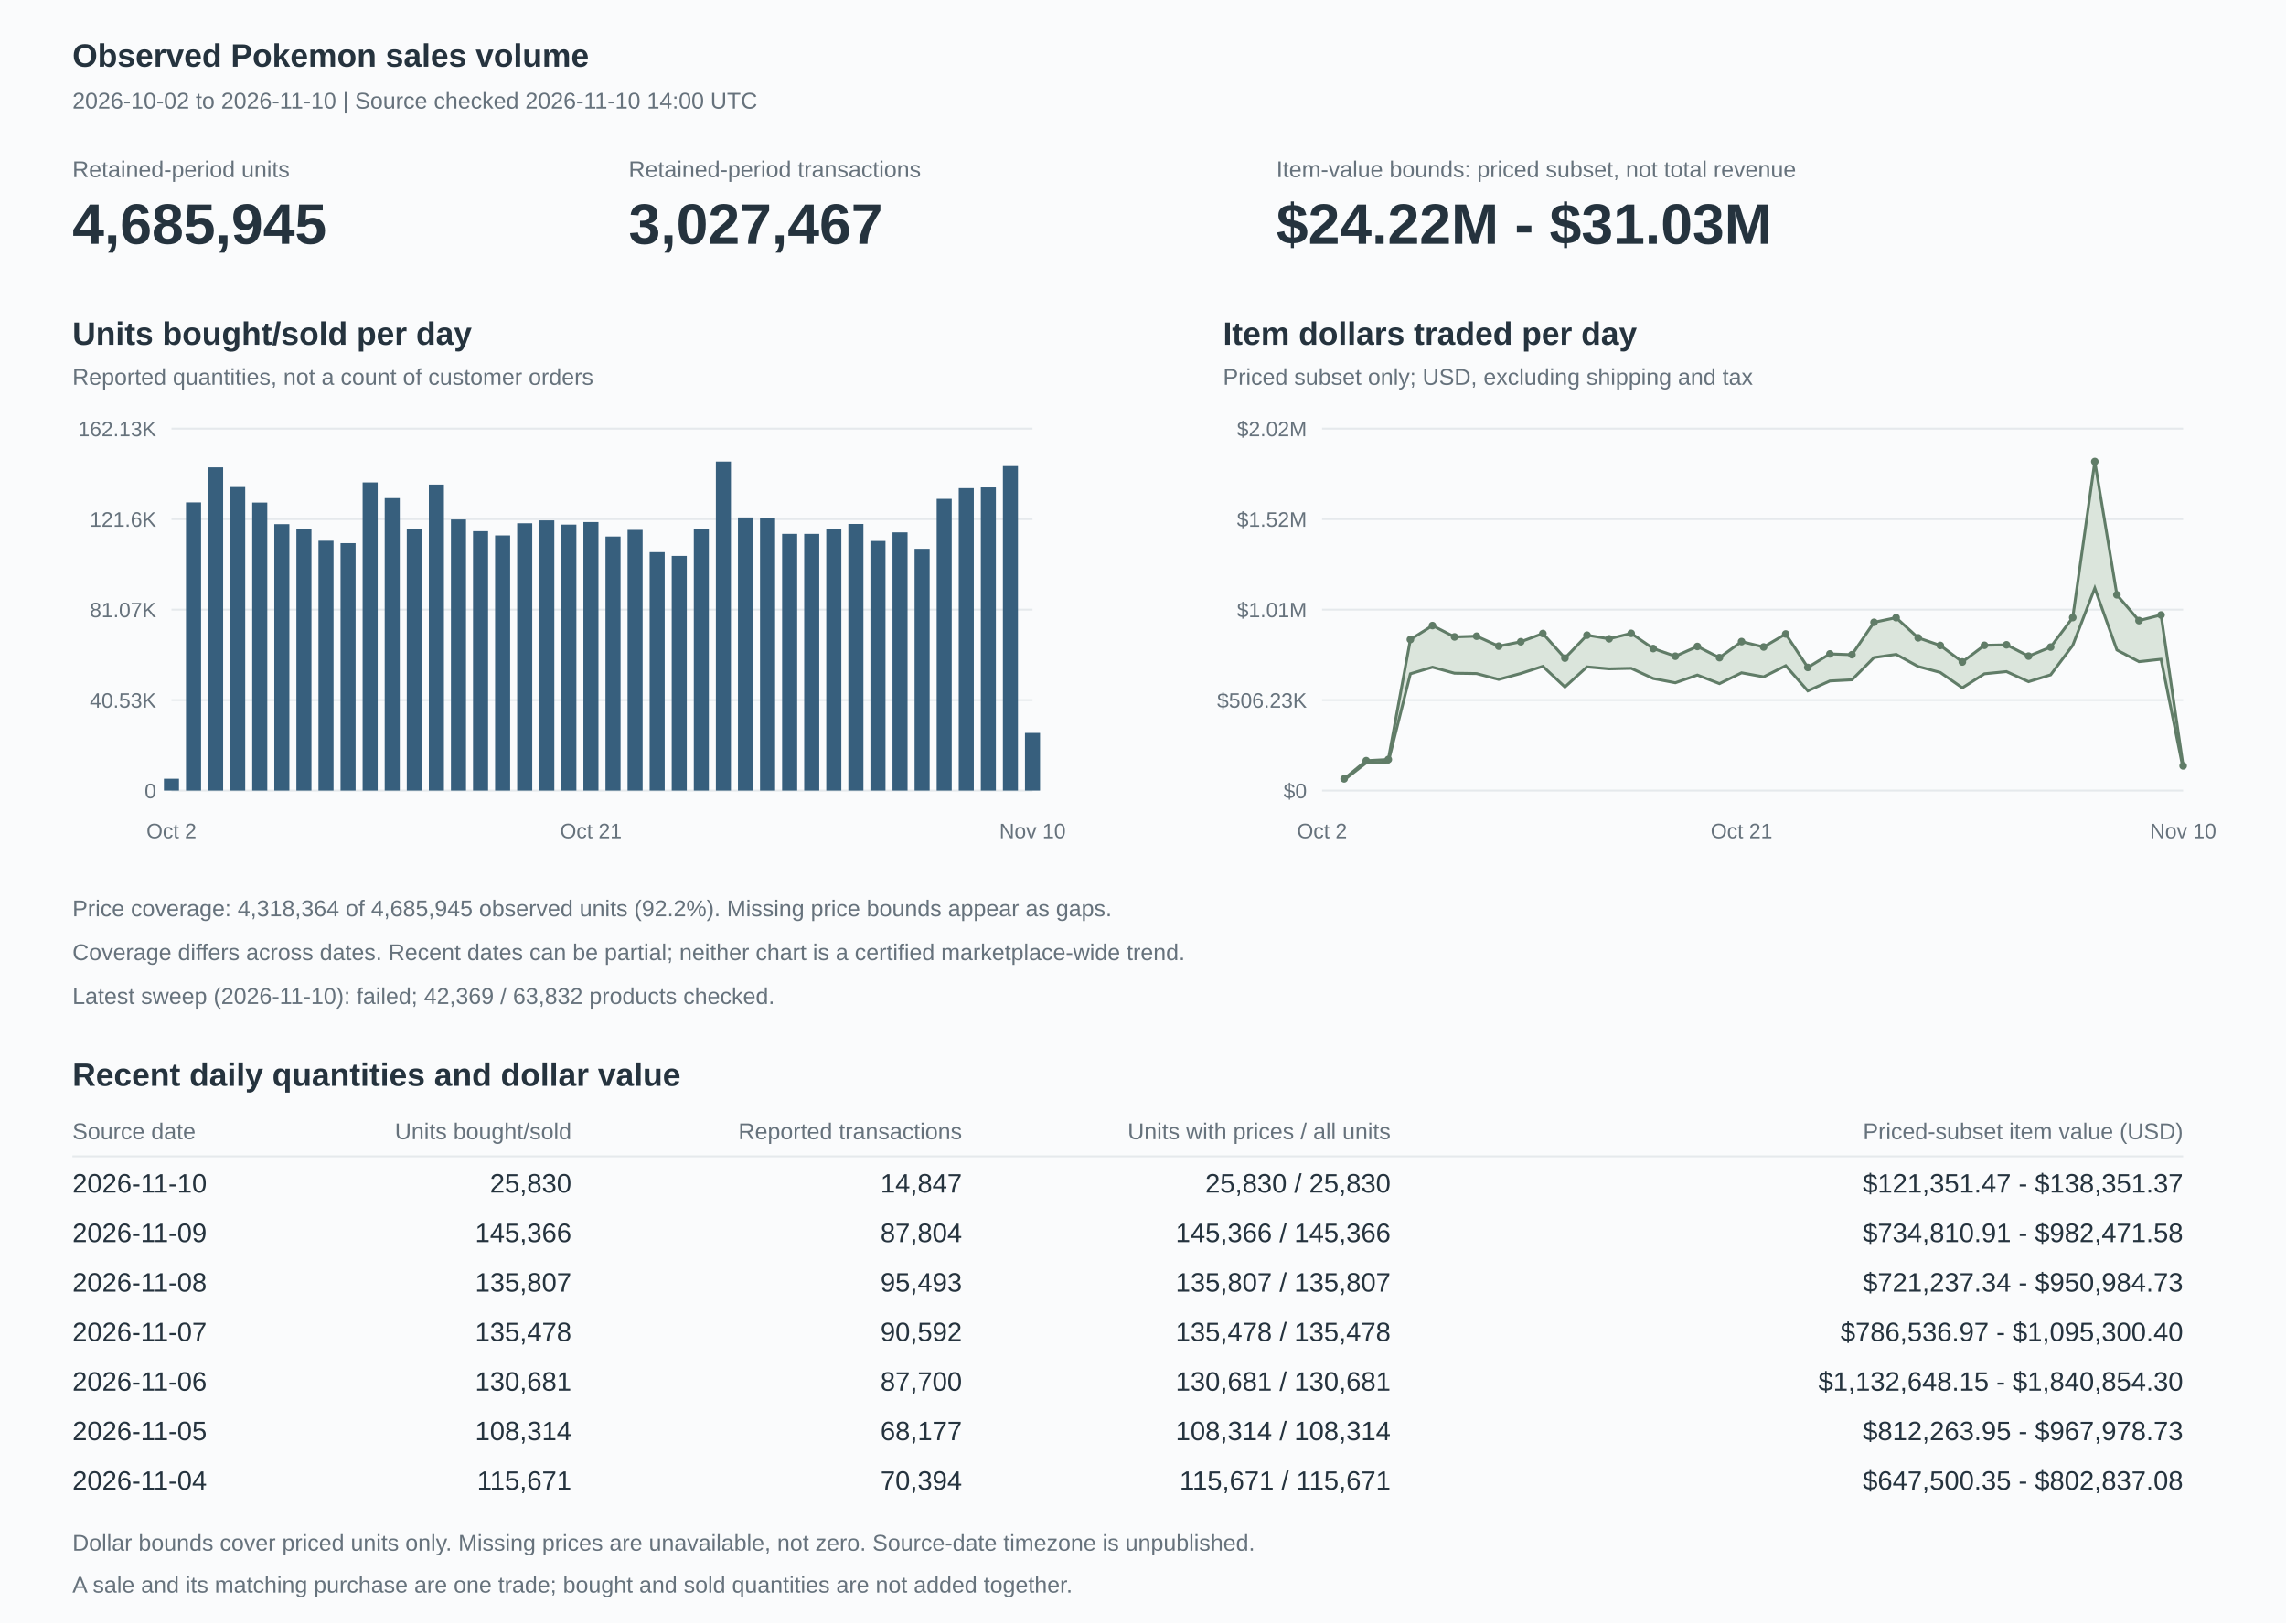
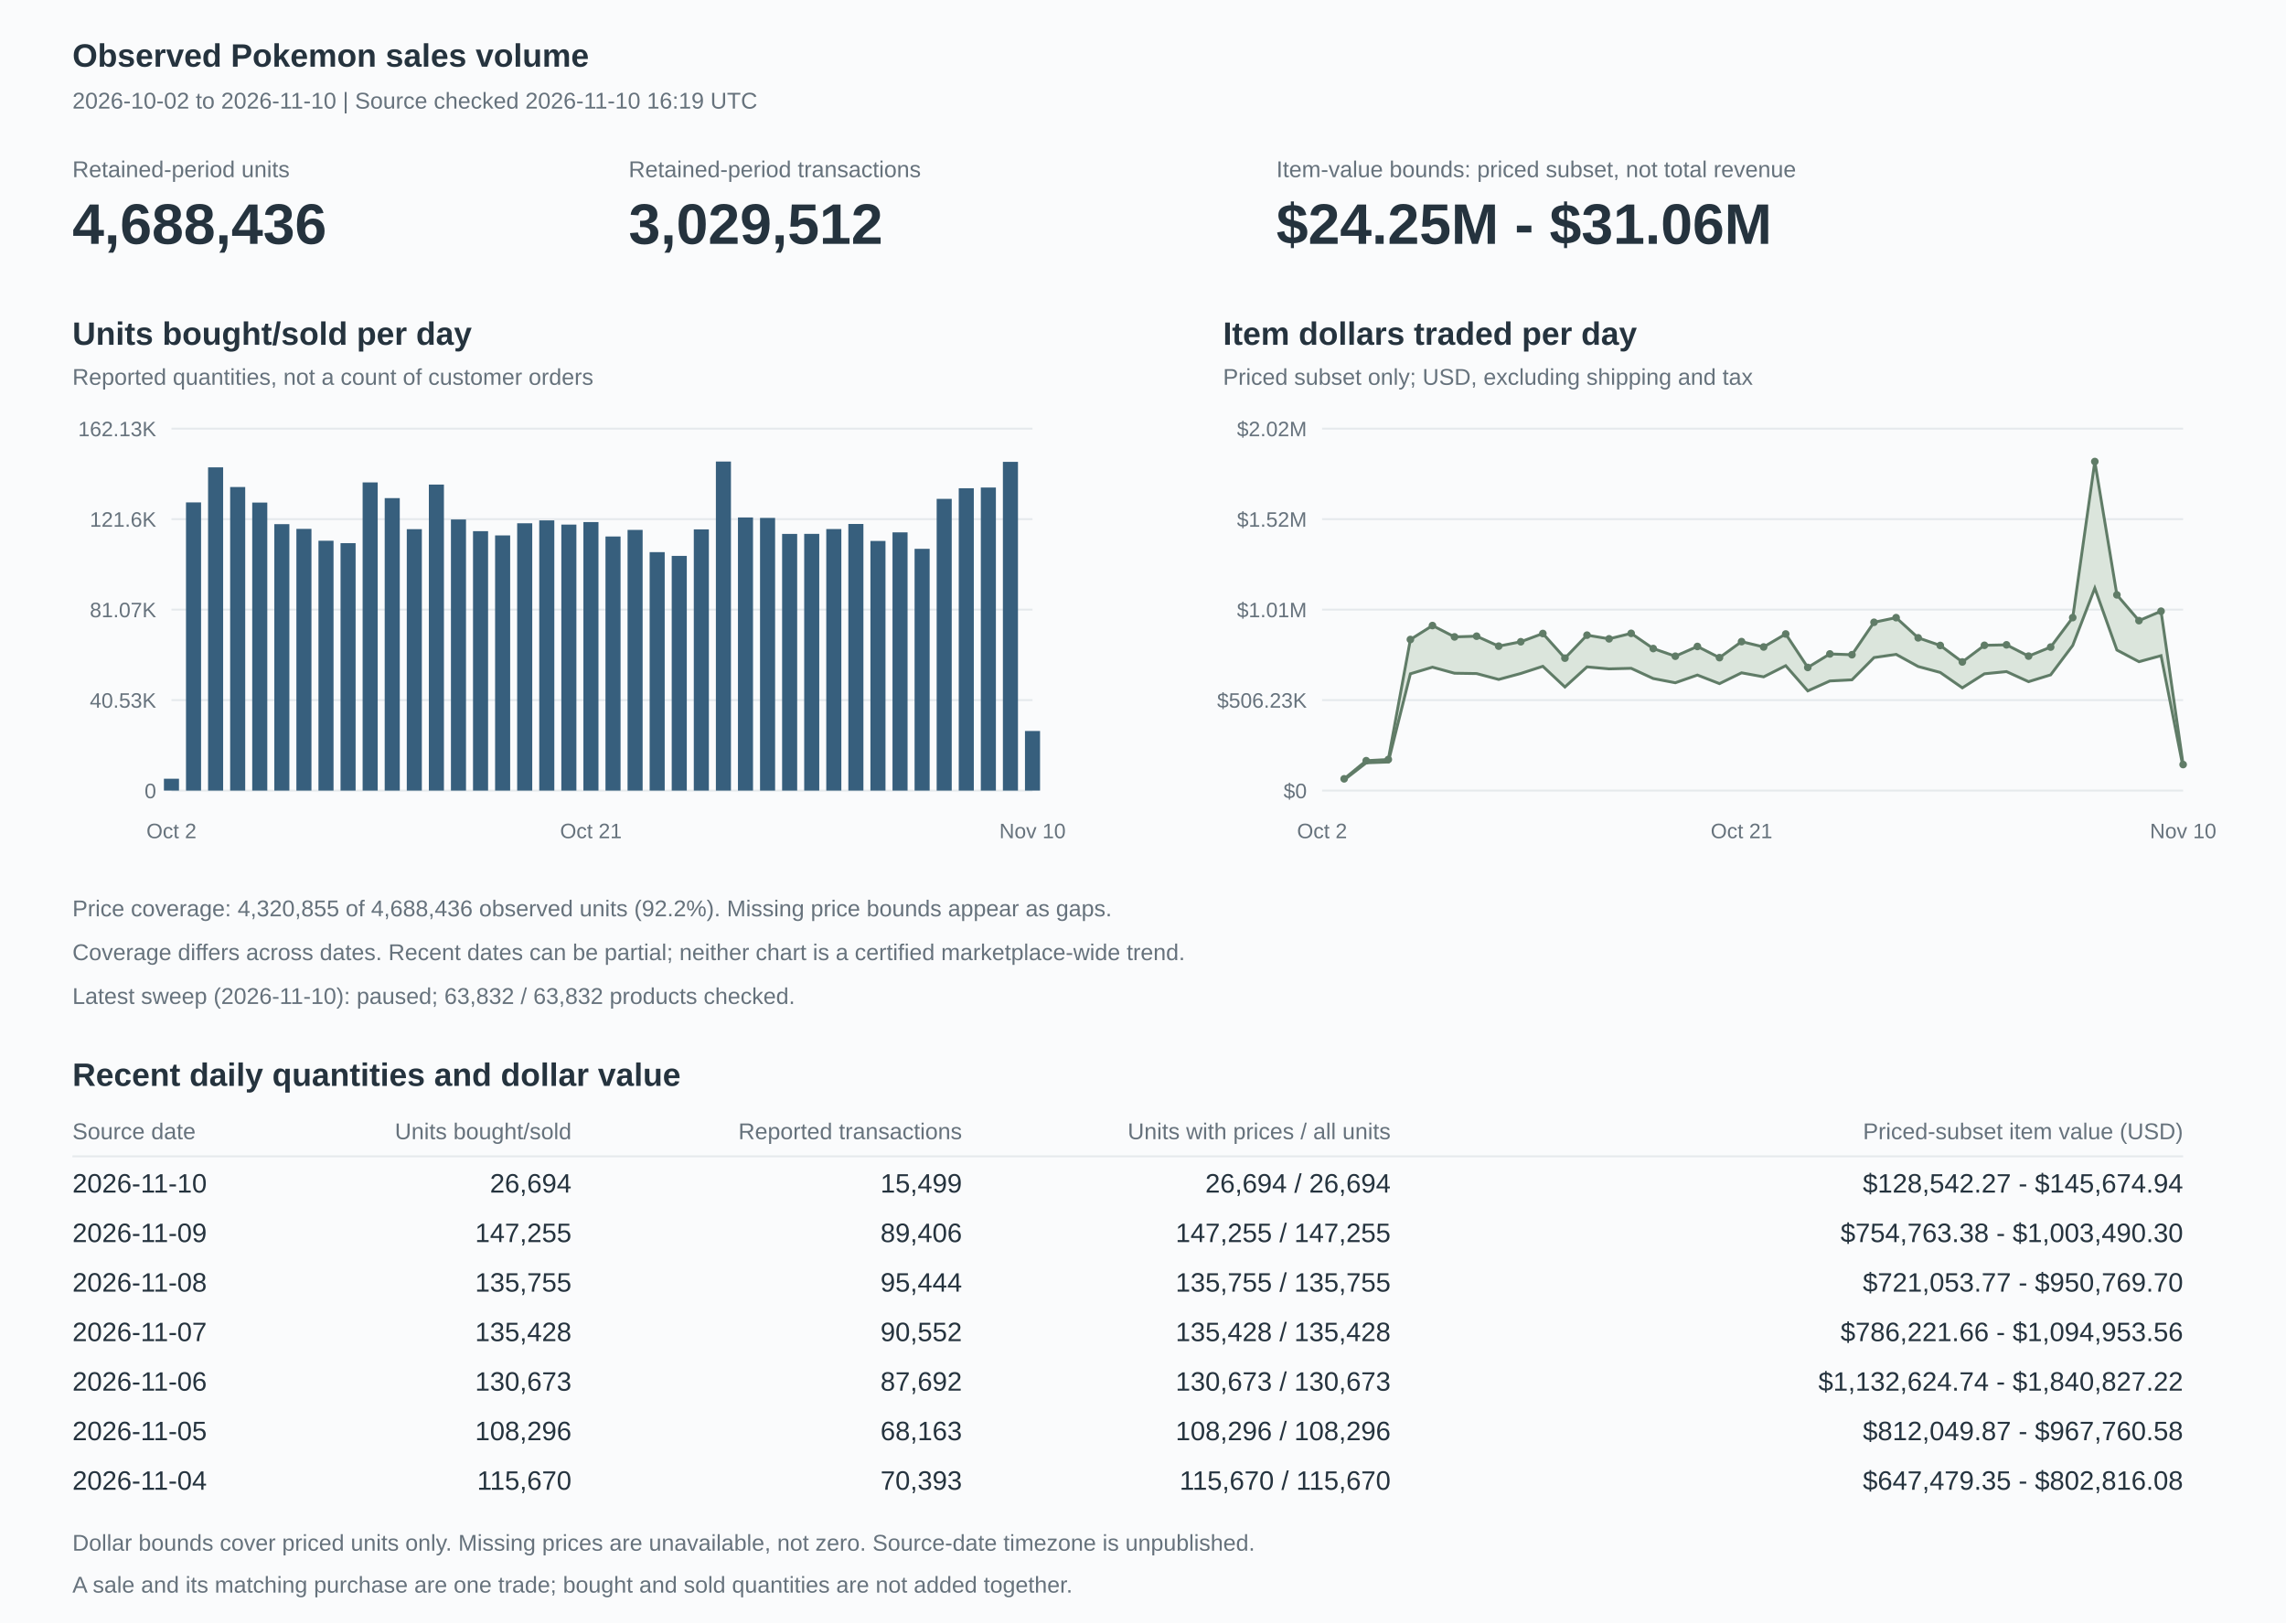
<svg xmlns="http://www.w3.org/2000/svg" width="1200" height="852" viewBox="0 0 1200 852" role="img" aria-labelledby="title description">
  <style>text{font-family:Arial,Helvetica,sans-serif;fill:#25333e;font-size:14px}.heading{font-size:17px;font-weight:600}.muted{fill:#66727c;font-size:12px}.axis{fill:#66727c;font-size:11px}.value{font-size:30px;font-weight:600}.grid{stroke:#e5e9ec;stroke-width:1}</style>
  <rect width="1200" height="852" fill="#fafbfc" />
  <text x="38" y="35" class="heading">Observed Pokemon sales volume</text>
-   <text x="38" y="57" class="muted">2026-10-02 to 2026-11-10 | Source checked 2026-11-10 14:00 UTC</text>
+   <text x="38" y="57" class="muted">2026-10-02 to 2026-11-10 | Source checked 2026-11-10 16:19 UTC</text>
  <text x="38" y="93" class="muted">Retained-period units</text>
-   <text x="38" y="128" class="value">4,685,945</text>
+   <text x="38" y="128" class="value">4,688,436</text>
  <text x="330" y="93" class="muted">Retained-period transactions</text>
-   <text x="330" y="128" class="value">3,027,467</text>
+   <text x="330" y="128" class="value">3,029,512</text>
  <text x="670" y="93" class="muted">Item-value bounds: priced subset, not total revenue</text>
-   <text x="670" y="128" class="value">$24.22M - $31.03M</text>
+   <text x="670" y="128" class="value">$24.25M - $31.06M</text>
  <text x="38" y="181" class="heading">Units bought/sold per day</text>
  <text x="38" y="202" class="muted">Reported quantities, not a count of customer orders</text>
  <path d="M90,415h452" class="grid" />
  <text x="82" y="419" text-anchor="end" class="axis">0</text>
  <path d="M90,367.5h452" class="grid" />
  <text x="82" y="371.5" text-anchor="end" class="axis">40.53K</text>
  <path d="M90,320h452" class="grid" />
  <text x="82" y="324" text-anchor="end" class="axis">81.07K</text>
  <path d="M90,272.5h452" class="grid" />
  <text x="82" y="276.5" text-anchor="end" class="axis">121.6K</text>
  <path d="M90,225h452" class="grid" />
  <text x="82" y="229" text-anchor="end" class="axis">162.13K</text>
  <rect x="86.045" y="408.775" width="7.91" height="6.225" fill="#375f7d" />
  <rect x="97.635" y="263.732" width="7.91" height="151.268" fill="#375f7d" />
  <rect x="109.224" y="245.321" width="7.91" height="169.679" fill="#375f7d" />
  <rect x="120.814" y="255.654" width="7.91" height="159.346" fill="#375f7d" />
  <rect x="132.404" y="263.808" width="7.91" height="151.192" fill="#375f7d" />
  <rect x="143.994" y="275.141" width="7.91" height="139.859" fill="#375f7d" />
  <rect x="155.583" y="277.63" width="7.91" height="137.37" fill="#375f7d" />
  <rect x="167.173" y="283.847" width="7.91" height="131.153" fill="#375f7d" />
  <rect x="178.763" y="285.109" width="7.91" height="129.891" fill="#375f7d" />
  <rect x="190.353" y="253.232" width="7.91" height="161.768" fill="#375f7d" />
  <rect x="201.942" y="261.477" width="7.91" height="153.523" fill="#375f7d" />
  <rect x="213.532" y="277.774" width="7.91" height="137.226" fill="#375f7d" />
-   <rect x="225.122" y="254.362" width="7.91" height="160.638" fill="#375f7d" />
-   <rect x="236.712" y="272.683" width="7.91" height="142.317" fill="#375f7d" />
-   <rect x="248.301" y="278.82" width="7.91" height="136.18" fill="#375f7d" />
-   <rect x="259.891" y="281.056" width="7.91" height="133.944" fill="#375f7d" />
+   <rect x="225.122" y="254.365" width="7.91" height="160.635" fill="#375f7d" />
+   <rect x="236.712" y="272.692" width="7.91" height="142.308" fill="#375f7d" />
+   <rect x="248.301" y="278.821" width="7.91" height="136.179" fill="#375f7d" />
+   <rect x="259.891" y="281.057" width="7.91" height="133.943" fill="#375f7d" />
  <rect x="271.481" y="274.682" width="7.91" height="140.318" fill="#375f7d" />
-   <rect x="283.071" y="273.157" width="7.91" height="141.843" fill="#375f7d" />
+   <rect x="283.071" y="273.163" width="7.91" height="141.837" fill="#375f7d" />
  <rect x="294.66" y="275.372" width="7.91" height="139.628" fill="#375f7d" />
-   <rect x="306.25" y="274.041" width="7.91" height="140.959" fill="#375f7d" />
+   <rect x="306.25" y="274.046" width="7.91" height="140.954" fill="#375f7d" />
  <rect x="317.84" y="281.619" width="7.91" height="133.381" fill="#375f7d" />
-   <rect x="329.43" y="278.149" width="7.91" height="136.851" fill="#375f7d" />
-   <rect x="341.019" y="289.824" width="7.91" height="125.176" fill="#375f7d" />
-   <rect x="352.609" y="291.802" width="7.91" height="123.198" fill="#375f7d" />
-   <rect x="364.199" y="277.838" width="7.91" height="137.162" fill="#375f7d" />
+   <rect x="329.43" y="278.163" width="7.91" height="136.837" fill="#375f7d" />
+   <rect x="341.019" y="289.834" width="7.91" height="125.166" fill="#375f7d" />
+   <rect x="352.609" y="291.804" width="7.91" height="123.196" fill="#375f7d" />
+   <rect x="364.199" y="277.886" width="7.91" height="137.114" fill="#375f7d" />
  <rect x="375.789" y="242.273" width="7.91" height="172.727" fill="#375f7d" />
  <rect x="387.378" y="271.627" width="7.91" height="143.373" fill="#375f7d" />
-   <rect x="398.968" y="271.864" width="7.91" height="143.136" fill="#375f7d" />
-   <rect x="410.558" y="280.232" width="7.91" height="134.768" fill="#375f7d" />
-   <rect x="422.148" y="280.239" width="7.91" height="134.761" fill="#375f7d" />
-   <rect x="433.737" y="277.711" width="7.91" height="137.289" fill="#375f7d" />
-   <rect x="445.327" y="275.036" width="7.91" height="139.964" fill="#375f7d" />
-   <rect x="456.917" y="283.962" width="7.91" height="131.038" fill="#375f7d" />
-   <rect x="468.507" y="279.449" width="7.91" height="135.551" fill="#375f7d" />
-   <rect x="480.096" y="288.07" width="7.91" height="126.93" fill="#375f7d" />
-   <rect x="491.686" y="261.859" width="7.91" height="153.141" fill="#375f7d" />
-   <rect x="503.276" y="256.238" width="7.91" height="158.762" fill="#375f7d" />
-   <rect x="514.866" y="255.852" width="7.91" height="159.148" fill="#375f7d" />
-   <rect x="526.455" y="244.65" width="7.91" height="170.35" fill="#375f7d" />
-   <rect x="538.045" y="384.731" width="7.91" height="30.269" fill="#375f7d" />
+   <rect x="398.968" y="271.869" width="7.91" height="143.131" fill="#375f7d" />
+   <rect x="410.558" y="280.265" width="7.91" height="134.735" fill="#375f7d" />
+   <rect x="422.148" y="280.242" width="7.91" height="134.758" fill="#375f7d" />
+   <rect x="433.737" y="277.713" width="7.91" height="137.287" fill="#375f7d" />
+   <rect x="445.327" y="275.043" width="7.91" height="139.957" fill="#375f7d" />
+   <rect x="456.917" y="283.965" width="7.91" height="131.035" fill="#375f7d" />
+   <rect x="468.507" y="279.45" width="7.91" height="135.55" fill="#375f7d" />
+   <rect x="480.096" y="288.092" width="7.91" height="126.908" fill="#375f7d" />
+   <rect x="491.686" y="261.869" width="7.91" height="153.131" fill="#375f7d" />
+   <rect x="503.276" y="256.296" width="7.91" height="158.704" fill="#375f7d" />
+   <rect x="514.866" y="255.913" width="7.91" height="159.087" fill="#375f7d" />
+   <rect x="526.455" y="242.437" width="7.91" height="172.563" fill="#375f7d" />
+   <rect x="538.045" y="383.718" width="7.91" height="31.282" fill="#375f7d" />
  <text x="90" y="440" text-anchor="middle" class="axis">Oct 2</text>
  <text x="310.205" y="440" text-anchor="middle" class="axis">Oct 21</text>
  <text x="542" y="440" text-anchor="middle" class="axis">Nov 10</text>
  <text x="642" y="181" class="heading">Item dollars traded per day</text>
  <text x="642" y="202" class="muted">Priced subset only; USD, excluding shipping and tax</text>
  <path d="M694,415h452" class="grid" />
  <text x="686" y="419" text-anchor="end" class="axis">$0</text>
  <path d="M694,367.5h452" class="grid" />
  <text x="686" y="371.5" text-anchor="end" class="axis">$506.23K</text>
  <path d="M694,320h452" class="grid" />
  <text x="686" y="324" text-anchor="end" class="axis">$1.01M</text>
  <path d="M694,272.5h452" class="grid" />
  <text x="686" y="276.5" text-anchor="end" class="axis">$1.52M</text>
  <path d="M694,225h452" class="grid" />
  <text x="686" y="229" text-anchor="end" class="axis">$2.02M</text>
-   <polygon points="705.59,408.827 717.179,399.307 728.769,398.681 740.359,335.699 751.949,328.377 763.538,334.325 775.128,333.955 786.718,339.183 798.308,336.877 809.897,332.549 821.487,345.479 833.077,333.413 844.667,335.324 856.256,332.463 867.846,340.444 879.436,344.46 891.026,339.344 902.615,345.221 914.205,336.8 925.795,339.613 937.385,332.793 948.974,350.36 960.564,343.266 972.154,343.668 983.744,326.66 995.333,324.226 1006.923,334.817 1018.513,338.809 1030.103,347.476 1041.692,338.741 1053.282,338.488 1064.872,344.415 1076.462,339.67 1088.051,324.175 1099.641,242.273 1111.231,312.228 1122.821,325.769 1134.41,322.815 1146,402.018 1146,403.614 1134.41,346.053 1122.821,347.326 1111.231,341.199 1099.641,308.724 1088.051,338.785 1076.462,354.245 1064.872,357.825 1053.282,352.536 1041.692,353.691 1030.103,361.059 1018.513,352.988 1006.923,349.866 995.333,343.496 983.744,345.17 972.154,356.851 960.564,357.455 948.974,362.657 937.385,349.44 925.795,355.298 914.205,353.171 902.615,358.851 891.026,354.35 879.436,358.401 867.846,356.176 856.256,350.812 844.667,351.096 833.077,350.064 821.487,360.629 809.897,349.76 798.308,353.522 786.718,356.66 775.128,353.575 763.538,353.395 751.949,350.216 740.359,353.689 728.769,400.002 717.179,400.423 705.59,409.4" fill="#dbe5dc" />
-   <polyline points="705.59,409.4 717.179,400.423 728.769,400.002 740.359,353.689 751.949,350.216 763.538,353.395 775.128,353.575 786.718,356.66 798.308,353.522 809.897,349.76 821.487,360.629 833.077,350.064 844.667,351.096 856.256,350.812 867.846,356.176 879.436,358.401 891.026,354.35 902.615,358.851 914.205,353.171 925.795,355.298 937.385,349.44 948.974,362.657 960.564,357.455 972.154,356.851 983.744,345.17 995.333,343.496 1006.923,349.866 1018.513,352.988 1030.103,361.059 1041.692,353.691 1053.282,352.536 1064.872,357.825 1076.462,354.245 1088.051,338.785 1099.641,308.724 1111.231,341.199 1122.821,347.326 1134.41,346.053 1146,403.614" fill="none" stroke="#607c67" stroke-width="1.5" />
-   <polyline points="705.59,408.827 717.179,399.307 728.769,398.681 740.359,335.699 751.949,328.377 763.538,334.325 775.128,333.955 786.718,339.183 798.308,336.877 809.897,332.549 821.487,345.479 833.077,333.413 844.667,335.324 856.256,332.463 867.846,340.444 879.436,344.46 891.026,339.344 902.615,345.221 914.205,336.8 925.795,339.613 937.385,332.793 948.974,350.36 960.564,343.266 972.154,343.668 983.744,326.66 995.333,324.226 1006.923,334.817 1018.513,338.809 1030.103,347.476 1041.692,338.741 1053.282,338.488 1064.872,344.415 1076.462,339.67 1088.051,324.175 1099.641,242.273 1111.231,312.228 1122.821,325.769 1134.41,322.815 1146,402.018" fill="none" stroke="#607c67" stroke-width="1.5" />
+   <polygon points="705.59,408.827 717.179,399.307 728.769,398.681 740.359,335.698 751.949,328.375 763.538,334.324 775.128,333.954 786.718,339.181 798.308,336.876 809.897,332.548 821.487,345.478 833.077,333.413 844.667,335.341 856.256,332.464 867.846,340.443 879.436,344.459 891.026,339.342 902.615,345.22 914.205,336.804 925.795,339.611 937.385,332.796 948.974,350.363 960.564,343.267 972.154,343.678 983.744,326.659 995.333,324.224 1006.923,334.82 1018.513,338.816 1030.103,347.476 1041.692,338.742 1053.282,338.493 1064.872,344.414 1076.462,339.671 1088.051,324.194 1099.641,242.273 1111.231,312.259 1122.821,325.788 1134.41,320.841 1146,401.331 1146,402.939 1134.41,344.18 1122.821,347.343 1111.231,341.228 1099.641,308.724 1088.051,338.804 1076.462,354.246 1064.872,357.825 1053.282,352.54 1041.692,353.692 1030.103,361.059 1018.513,352.992 1006.923,349.869 995.333,343.495 983.744,345.169 972.154,356.86 960.564,357.455 948.974,362.659 937.385,349.442 925.795,355.297 914.205,353.175 902.615,358.85 891.026,354.349 879.436,358.4 867.846,356.175 856.256,350.814 844.667,351.112 833.077,350.064 821.487,360.628 809.897,349.759 798.308,353.521 786.718,356.659 775.128,353.574 763.538,353.395 751.949,350.215 740.359,353.688 728.769,400.002 717.179,400.423 705.59,409.4" fill="#dbe5dc" />
+   <polyline points="705.59,409.4 717.179,400.423 728.769,400.002 740.359,353.688 751.949,350.215 763.538,353.395 775.128,353.574 786.718,356.659 798.308,353.521 809.897,349.759 821.487,360.628 833.077,350.064 844.667,351.112 856.256,350.814 867.846,356.175 879.436,358.4 891.026,354.349 902.615,358.85 914.205,353.175 925.795,355.297 937.385,349.442 948.974,362.659 960.564,357.455 972.154,356.86 983.744,345.169 995.333,343.495 1006.923,349.869 1018.513,352.992 1030.103,361.059 1041.692,353.692 1053.282,352.54 1064.872,357.825 1076.462,354.246 1088.051,338.804 1099.641,308.724 1111.231,341.228 1122.821,347.343 1134.41,344.18 1146,402.939" fill="none" stroke="#607c67" stroke-width="1.5" />
+   <polyline points="705.59,408.827 717.179,399.307 728.769,398.681 740.359,335.698 751.949,328.375 763.538,334.324 775.128,333.954 786.718,339.181 798.308,336.876 809.897,332.548 821.487,345.478 833.077,333.413 844.667,335.341 856.256,332.464 867.846,340.443 879.436,344.459 891.026,339.342 902.615,345.22 914.205,336.804 925.795,339.611 937.385,332.796 948.974,350.363 960.564,343.267 972.154,343.678 983.744,326.659 995.333,324.224 1006.923,334.82 1018.513,338.816 1030.103,347.476 1041.692,338.742 1053.282,338.493 1064.872,344.414 1076.462,339.671 1088.051,324.194 1099.641,242.273 1111.231,312.259 1122.821,325.788 1134.41,320.841 1146,401.331" fill="none" stroke="#607c67" stroke-width="1.5" />
  <circle cx="705.59" cy="408.827" r="2" fill="#607c67" />
  <circle cx="717.179" cy="399.307" r="2" fill="#607c67" />
  <circle cx="728.769" cy="398.681" r="2" fill="#607c67" />
-   <circle cx="740.359" cy="335.699" r="2" fill="#607c67" />
-   <circle cx="751.949" cy="328.377" r="2" fill="#607c67" />
-   <circle cx="763.538" cy="334.325" r="2" fill="#607c67" />
-   <circle cx="775.128" cy="333.955" r="2" fill="#607c67" />
-   <circle cx="786.718" cy="339.183" r="2" fill="#607c67" />
-   <circle cx="798.308" cy="336.877" r="2" fill="#607c67" />
-   <circle cx="809.897" cy="332.549" r="2" fill="#607c67" />
-   <circle cx="821.487" cy="345.479" r="2" fill="#607c67" />
+   <circle cx="740.359" cy="335.698" r="2" fill="#607c67" />
+   <circle cx="751.949" cy="328.375" r="2" fill="#607c67" />
+   <circle cx="763.538" cy="334.324" r="2" fill="#607c67" />
+   <circle cx="775.128" cy="333.954" r="2" fill="#607c67" />
+   <circle cx="786.718" cy="339.181" r="2" fill="#607c67" />
+   <circle cx="798.308" cy="336.876" r="2" fill="#607c67" />
+   <circle cx="809.897" cy="332.548" r="2" fill="#607c67" />
+   <circle cx="821.487" cy="345.478" r="2" fill="#607c67" />
  <circle cx="833.077" cy="333.413" r="2" fill="#607c67" />
-   <circle cx="844.667" cy="335.324" r="2" fill="#607c67" />
-   <circle cx="856.256" cy="332.463" r="2" fill="#607c67" />
-   <circle cx="867.846" cy="340.444" r="2" fill="#607c67" />
-   <circle cx="879.436" cy="344.46" r="2" fill="#607c67" />
-   <circle cx="891.026" cy="339.344" r="2" fill="#607c67" />
-   <circle cx="902.615" cy="345.221" r="2" fill="#607c67" />
-   <circle cx="914.205" cy="336.8" r="2" fill="#607c67" />
-   <circle cx="925.795" cy="339.613" r="2" fill="#607c67" />
-   <circle cx="937.385" cy="332.793" r="2" fill="#607c67" />
-   <circle cx="948.974" cy="350.36" r="2" fill="#607c67" />
-   <circle cx="960.564" cy="343.266" r="2" fill="#607c67" />
-   <circle cx="972.154" cy="343.668" r="2" fill="#607c67" />
-   <circle cx="983.744" cy="326.66" r="2" fill="#607c67" />
-   <circle cx="995.333" cy="324.226" r="2" fill="#607c67" />
-   <circle cx="1006.923" cy="334.817" r="2" fill="#607c67" />
-   <circle cx="1018.513" cy="338.809" r="2" fill="#607c67" />
+   <circle cx="844.667" cy="335.341" r="2" fill="#607c67" />
+   <circle cx="856.256" cy="332.464" r="2" fill="#607c67" />
+   <circle cx="867.846" cy="340.443" r="2" fill="#607c67" />
+   <circle cx="879.436" cy="344.459" r="2" fill="#607c67" />
+   <circle cx="891.026" cy="339.342" r="2" fill="#607c67" />
+   <circle cx="902.615" cy="345.22" r="2" fill="#607c67" />
+   <circle cx="914.205" cy="336.804" r="2" fill="#607c67" />
+   <circle cx="925.795" cy="339.611" r="2" fill="#607c67" />
+   <circle cx="937.385" cy="332.796" r="2" fill="#607c67" />
+   <circle cx="948.974" cy="350.363" r="2" fill="#607c67" />
+   <circle cx="960.564" cy="343.267" r="2" fill="#607c67" />
+   <circle cx="972.154" cy="343.678" r="2" fill="#607c67" />
+   <circle cx="983.744" cy="326.659" r="2" fill="#607c67" />
+   <circle cx="995.333" cy="324.224" r="2" fill="#607c67" />
+   <circle cx="1006.923" cy="334.82" r="2" fill="#607c67" />
+   <circle cx="1018.513" cy="338.816" r="2" fill="#607c67" />
  <circle cx="1030.103" cy="347.476" r="2" fill="#607c67" />
-   <circle cx="1041.692" cy="338.741" r="2" fill="#607c67" />
-   <circle cx="1053.282" cy="338.488" r="2" fill="#607c67" />
-   <circle cx="1064.872" cy="344.415" r="2" fill="#607c67" />
-   <circle cx="1076.462" cy="339.67" r="2" fill="#607c67" />
-   <circle cx="1088.051" cy="324.175" r="2" fill="#607c67" />
+   <circle cx="1041.692" cy="338.742" r="2" fill="#607c67" />
+   <circle cx="1053.282" cy="338.493" r="2" fill="#607c67" />
+   <circle cx="1064.872" cy="344.414" r="2" fill="#607c67" />
+   <circle cx="1076.462" cy="339.671" r="2" fill="#607c67" />
+   <circle cx="1088.051" cy="324.194" r="2" fill="#607c67" />
  <circle cx="1099.641" cy="242.273" r="2" fill="#607c67" />
-   <circle cx="1111.231" cy="312.228" r="2" fill="#607c67" />
-   <circle cx="1122.821" cy="325.769" r="2" fill="#607c67" />
-   <circle cx="1134.41" cy="322.815" r="2" fill="#607c67" />
-   <circle cx="1146" cy="402.018" r="2" fill="#607c67" />
+   <circle cx="1111.231" cy="312.259" r="2" fill="#607c67" />
+   <circle cx="1122.821" cy="325.788" r="2" fill="#607c67" />
+   <circle cx="1134.41" cy="320.841" r="2" fill="#607c67" />
+   <circle cx="1146" cy="401.331" r="2" fill="#607c67" />
  <text x="694" y="440" text-anchor="middle" class="axis">Oct 2</text>
  <text x="914.205" y="440" text-anchor="middle" class="axis">Oct 21</text>
  <text x="1146" y="440" text-anchor="middle" class="axis">Nov 10</text>
-   <text x="38" y="481" class="muted">Price coverage: 4,318,364 of 4,685,945 observed units (92.2%). Missing price bounds appear as gaps.</text>
+   <text x="38" y="481" class="muted">Price coverage: 4,320,855 of 4,688,436 observed units (92.2%). Missing price bounds appear as gaps.</text>
  <text x="38" y="504" class="muted">Coverage differs across dates. Recent dates can be partial; neither chart is a certified marketplace-wide trend.</text>
-   <text x="38" y="527" class="muted">Latest sweep (2026-11-10): failed; 42,369 / 63,832 products checked.</text>
+   <text x="38" y="527" class="muted">Latest sweep (2026-11-10): paused; 63,832 / 63,832 products checked.</text>
  <text x="38" y="570" class="heading">Recent daily quantities and dollar value</text>
  <text x="38" y="598" class="muted">Source date</text>
  <text x="300" y="598" text-anchor="end" class="muted">Units bought/sold</text>
  <text x="505" y="598" text-anchor="end" class="muted">Reported transactions</text>
  <text x="730" y="598" text-anchor="end" class="muted">Units with prices / all units</text>
  <text x="1146" y="598" text-anchor="end" class="muted">Priced-subset item value (USD)</text>
  <path d="M38,607h1108" class="grid" />
  <text x="38" y="626">2026-11-10</text>
-   <text x="300" y="626" text-anchor="end">25,830</text>
-   <text x="505" y="626" text-anchor="end">14,847</text>
-   <text x="730" y="626" text-anchor="end">25,830 / 25,830</text>
-   <text x="1146" y="626" text-anchor="end">$121,351.47 - $138,351.37</text>
+   <text x="300" y="626" text-anchor="end">26,694</text>
+   <text x="505" y="626" text-anchor="end">15,499</text>
+   <text x="730" y="626" text-anchor="end">26,694 / 26,694</text>
+   <text x="1146" y="626" text-anchor="end">$128,542.27 - $145,674.94</text>
  <text x="38" y="652">2026-11-09</text>
-   <text x="300" y="652" text-anchor="end">145,366</text>
-   <text x="505" y="652" text-anchor="end">87,804</text>
-   <text x="730" y="652" text-anchor="end">145,366 / 145,366</text>
-   <text x="1146" y="652" text-anchor="end">$734,810.91 - $982,471.58</text>
+   <text x="300" y="652" text-anchor="end">147,255</text>
+   <text x="505" y="652" text-anchor="end">89,406</text>
+   <text x="730" y="652" text-anchor="end">147,255 / 147,255</text>
+   <text x="1146" y="652" text-anchor="end">$754,763.38 - $1,003,490.30</text>
  <text x="38" y="678">2026-11-08</text>
-   <text x="300" y="678" text-anchor="end">135,807</text>
-   <text x="505" y="678" text-anchor="end">95,493</text>
-   <text x="730" y="678" text-anchor="end">135,807 / 135,807</text>
-   <text x="1146" y="678" text-anchor="end">$721,237.34 - $950,984.73</text>
+   <text x="300" y="678" text-anchor="end">135,755</text>
+   <text x="505" y="678" text-anchor="end">95,444</text>
+   <text x="730" y="678" text-anchor="end">135,755 / 135,755</text>
+   <text x="1146" y="678" text-anchor="end">$721,053.77 - $950,769.70</text>
  <text x="38" y="704">2026-11-07</text>
-   <text x="300" y="704" text-anchor="end">135,478</text>
-   <text x="505" y="704" text-anchor="end">90,592</text>
-   <text x="730" y="704" text-anchor="end">135,478 / 135,478</text>
-   <text x="1146" y="704" text-anchor="end">$786,536.97 - $1,095,300.40</text>
+   <text x="300" y="704" text-anchor="end">135,428</text>
+   <text x="505" y="704" text-anchor="end">90,552</text>
+   <text x="730" y="704" text-anchor="end">135,428 / 135,428</text>
+   <text x="1146" y="704" text-anchor="end">$786,221.66 - $1,094,953.56</text>
  <text x="38" y="730">2026-11-06</text>
-   <text x="300" y="730" text-anchor="end">130,681</text>
-   <text x="505" y="730" text-anchor="end">87,700</text>
-   <text x="730" y="730" text-anchor="end">130,681 / 130,681</text>
-   <text x="1146" y="730" text-anchor="end">$1,132,648.15 - $1,840,854.30</text>
+   <text x="300" y="730" text-anchor="end">130,673</text>
+   <text x="505" y="730" text-anchor="end">87,692</text>
+   <text x="730" y="730" text-anchor="end">130,673 / 130,673</text>
+   <text x="1146" y="730" text-anchor="end">$1,132,624.74 - $1,840,827.22</text>
  <text x="38" y="756">2026-11-05</text>
-   <text x="300" y="756" text-anchor="end">108,314</text>
-   <text x="505" y="756" text-anchor="end">68,177</text>
-   <text x="730" y="756" text-anchor="end">108,314 / 108,314</text>
-   <text x="1146" y="756" text-anchor="end">$812,263.95 - $967,978.73</text>
+   <text x="300" y="756" text-anchor="end">108,296</text>
+   <text x="505" y="756" text-anchor="end">68,163</text>
+   <text x="730" y="756" text-anchor="end">108,296 / 108,296</text>
+   <text x="1146" y="756" text-anchor="end">$812,049.87 - $967,760.58</text>
  <text x="38" y="782">2026-11-04</text>
-   <text x="300" y="782" text-anchor="end">115,671</text>
-   <text x="505" y="782" text-anchor="end">70,394</text>
-   <text x="730" y="782" text-anchor="end">115,671 / 115,671</text>
-   <text x="1146" y="782" text-anchor="end">$647,500.35 - $802,837.08</text>
+   <text x="300" y="782" text-anchor="end">115,670</text>
+   <text x="505" y="782" text-anchor="end">70,393</text>
+   <text x="730" y="782" text-anchor="end">115,670 / 115,670</text>
+   <text x="1146" y="782" text-anchor="end">$647,479.35 - $802,816.08</text>
  <text x="38" y="814" class="muted">Dollar bounds cover priced units only. Missing prices are unavailable, not zero. Source-date timezone is unpublished.</text>
  <text x="38" y="836" class="muted">A sale and its matching purchase are one trade; bought and sold quantities are not added together.</text>
</svg>
